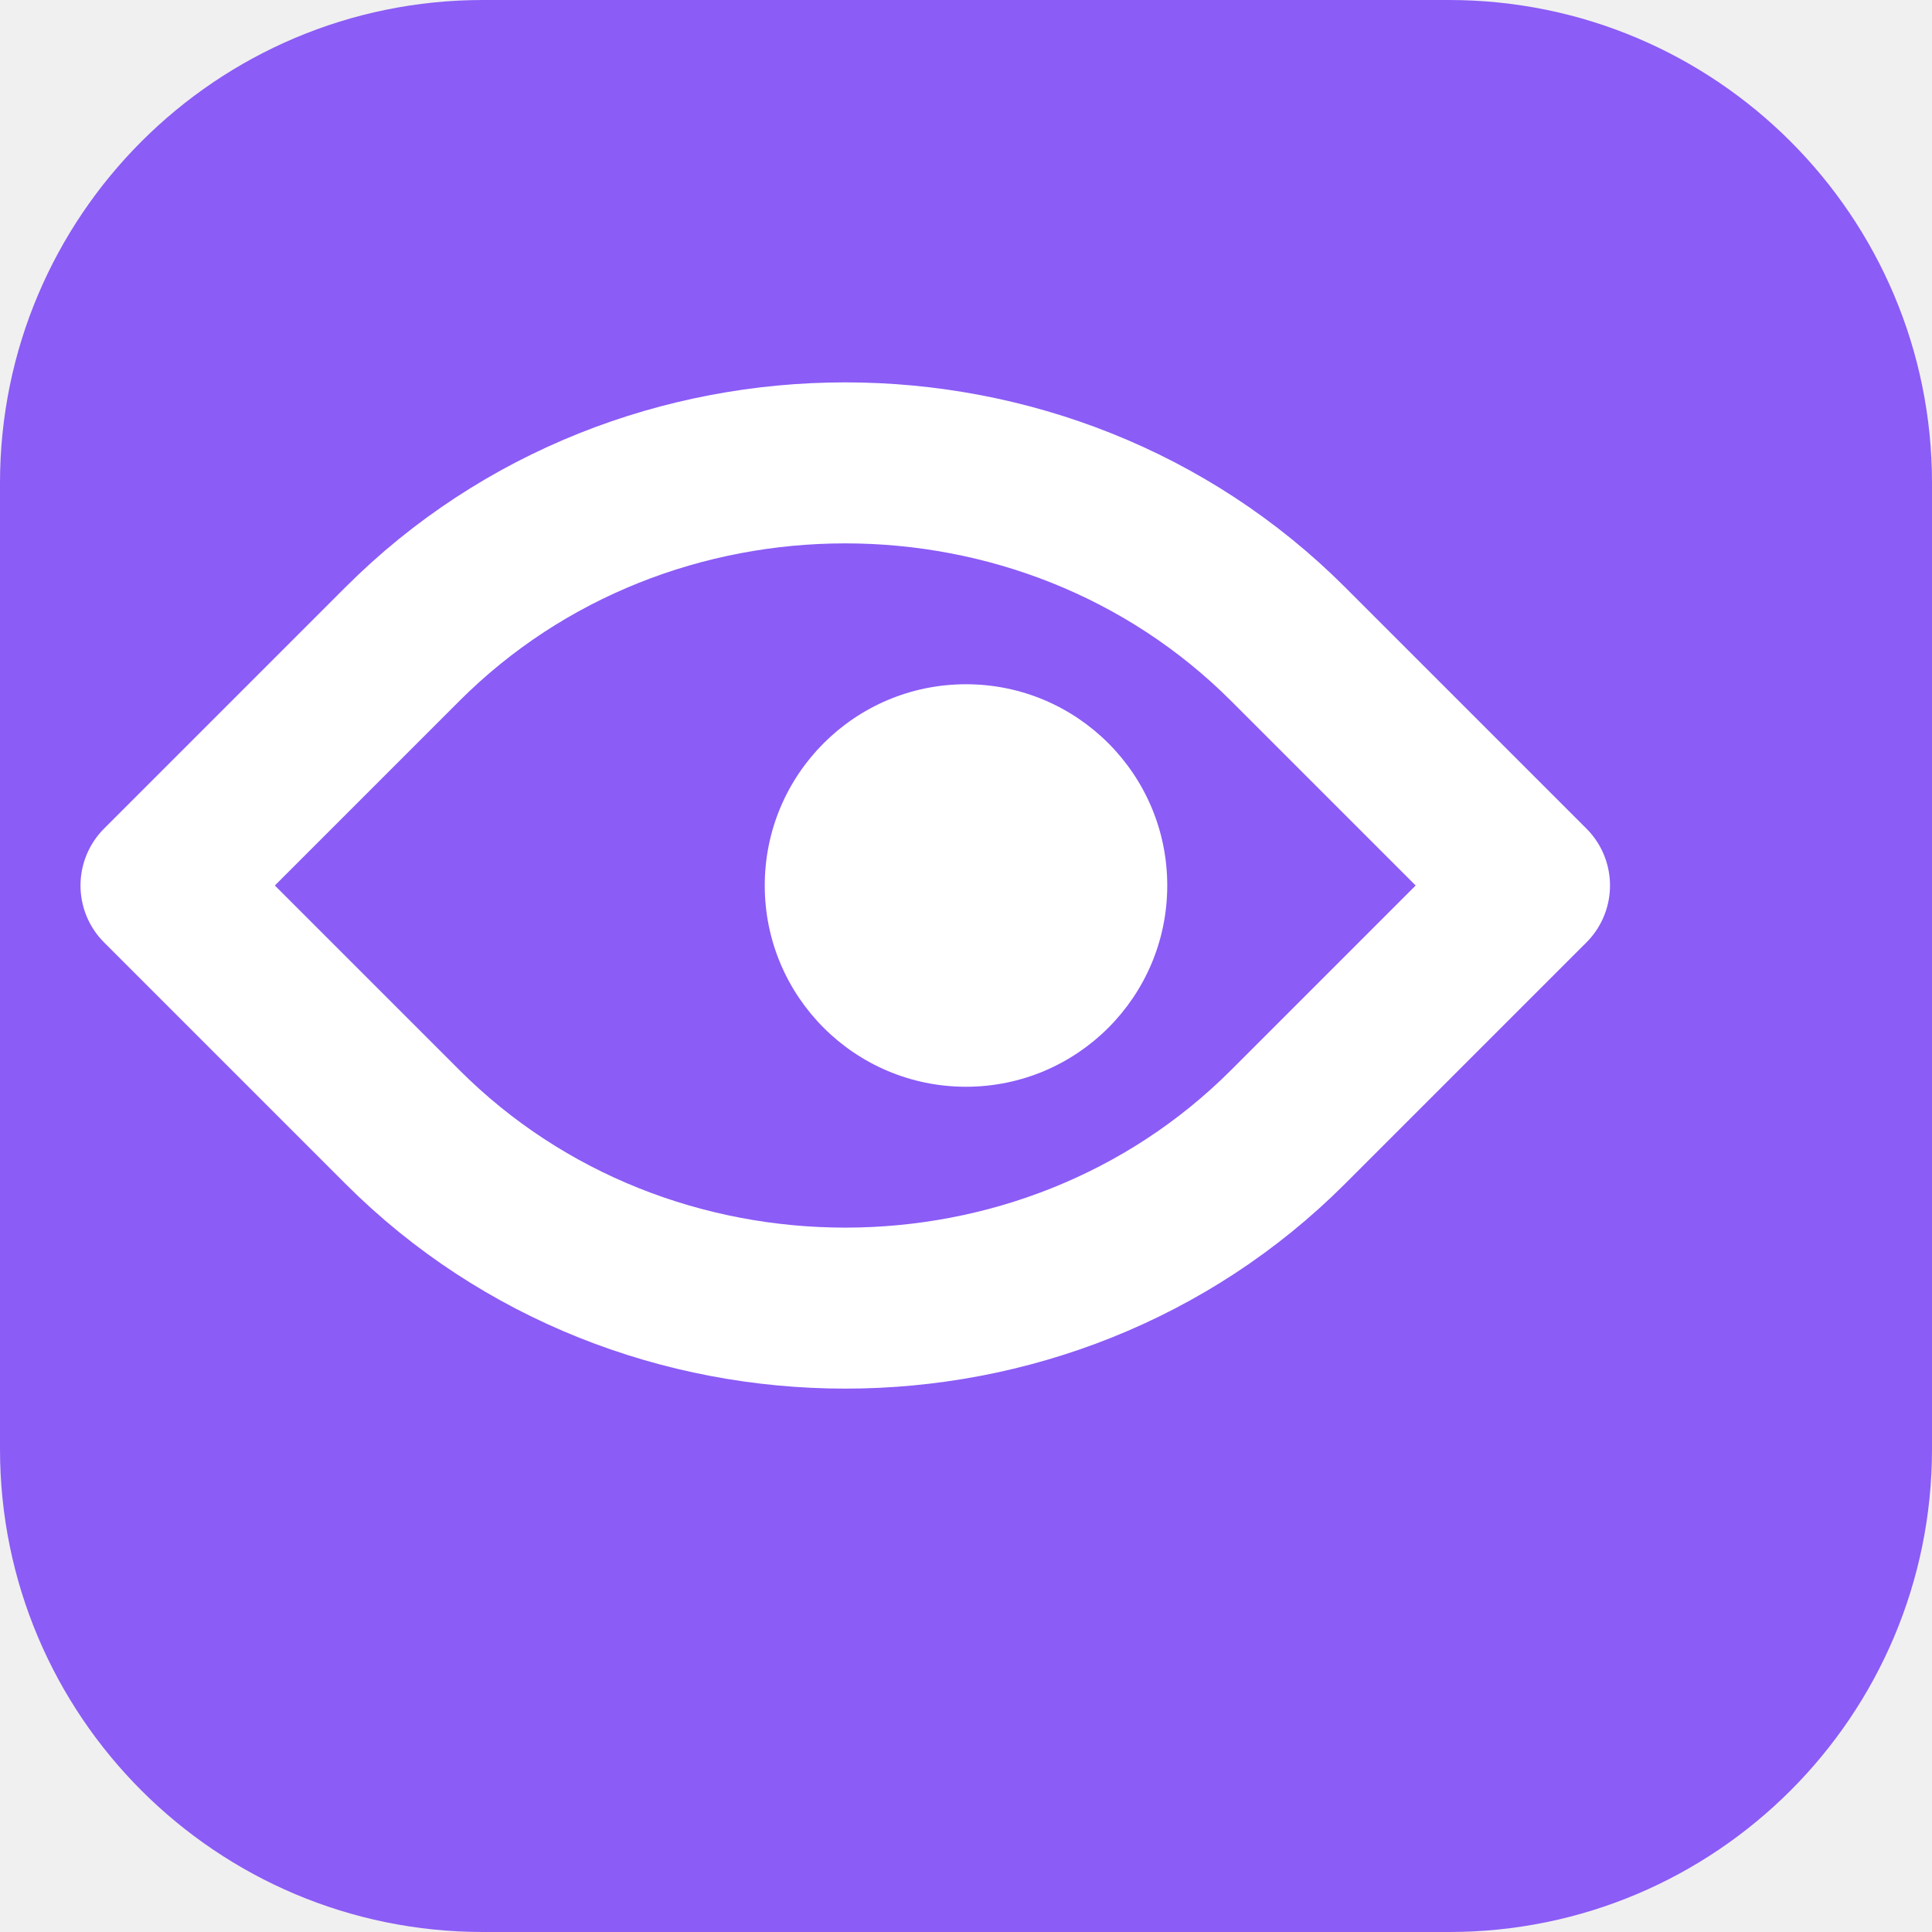
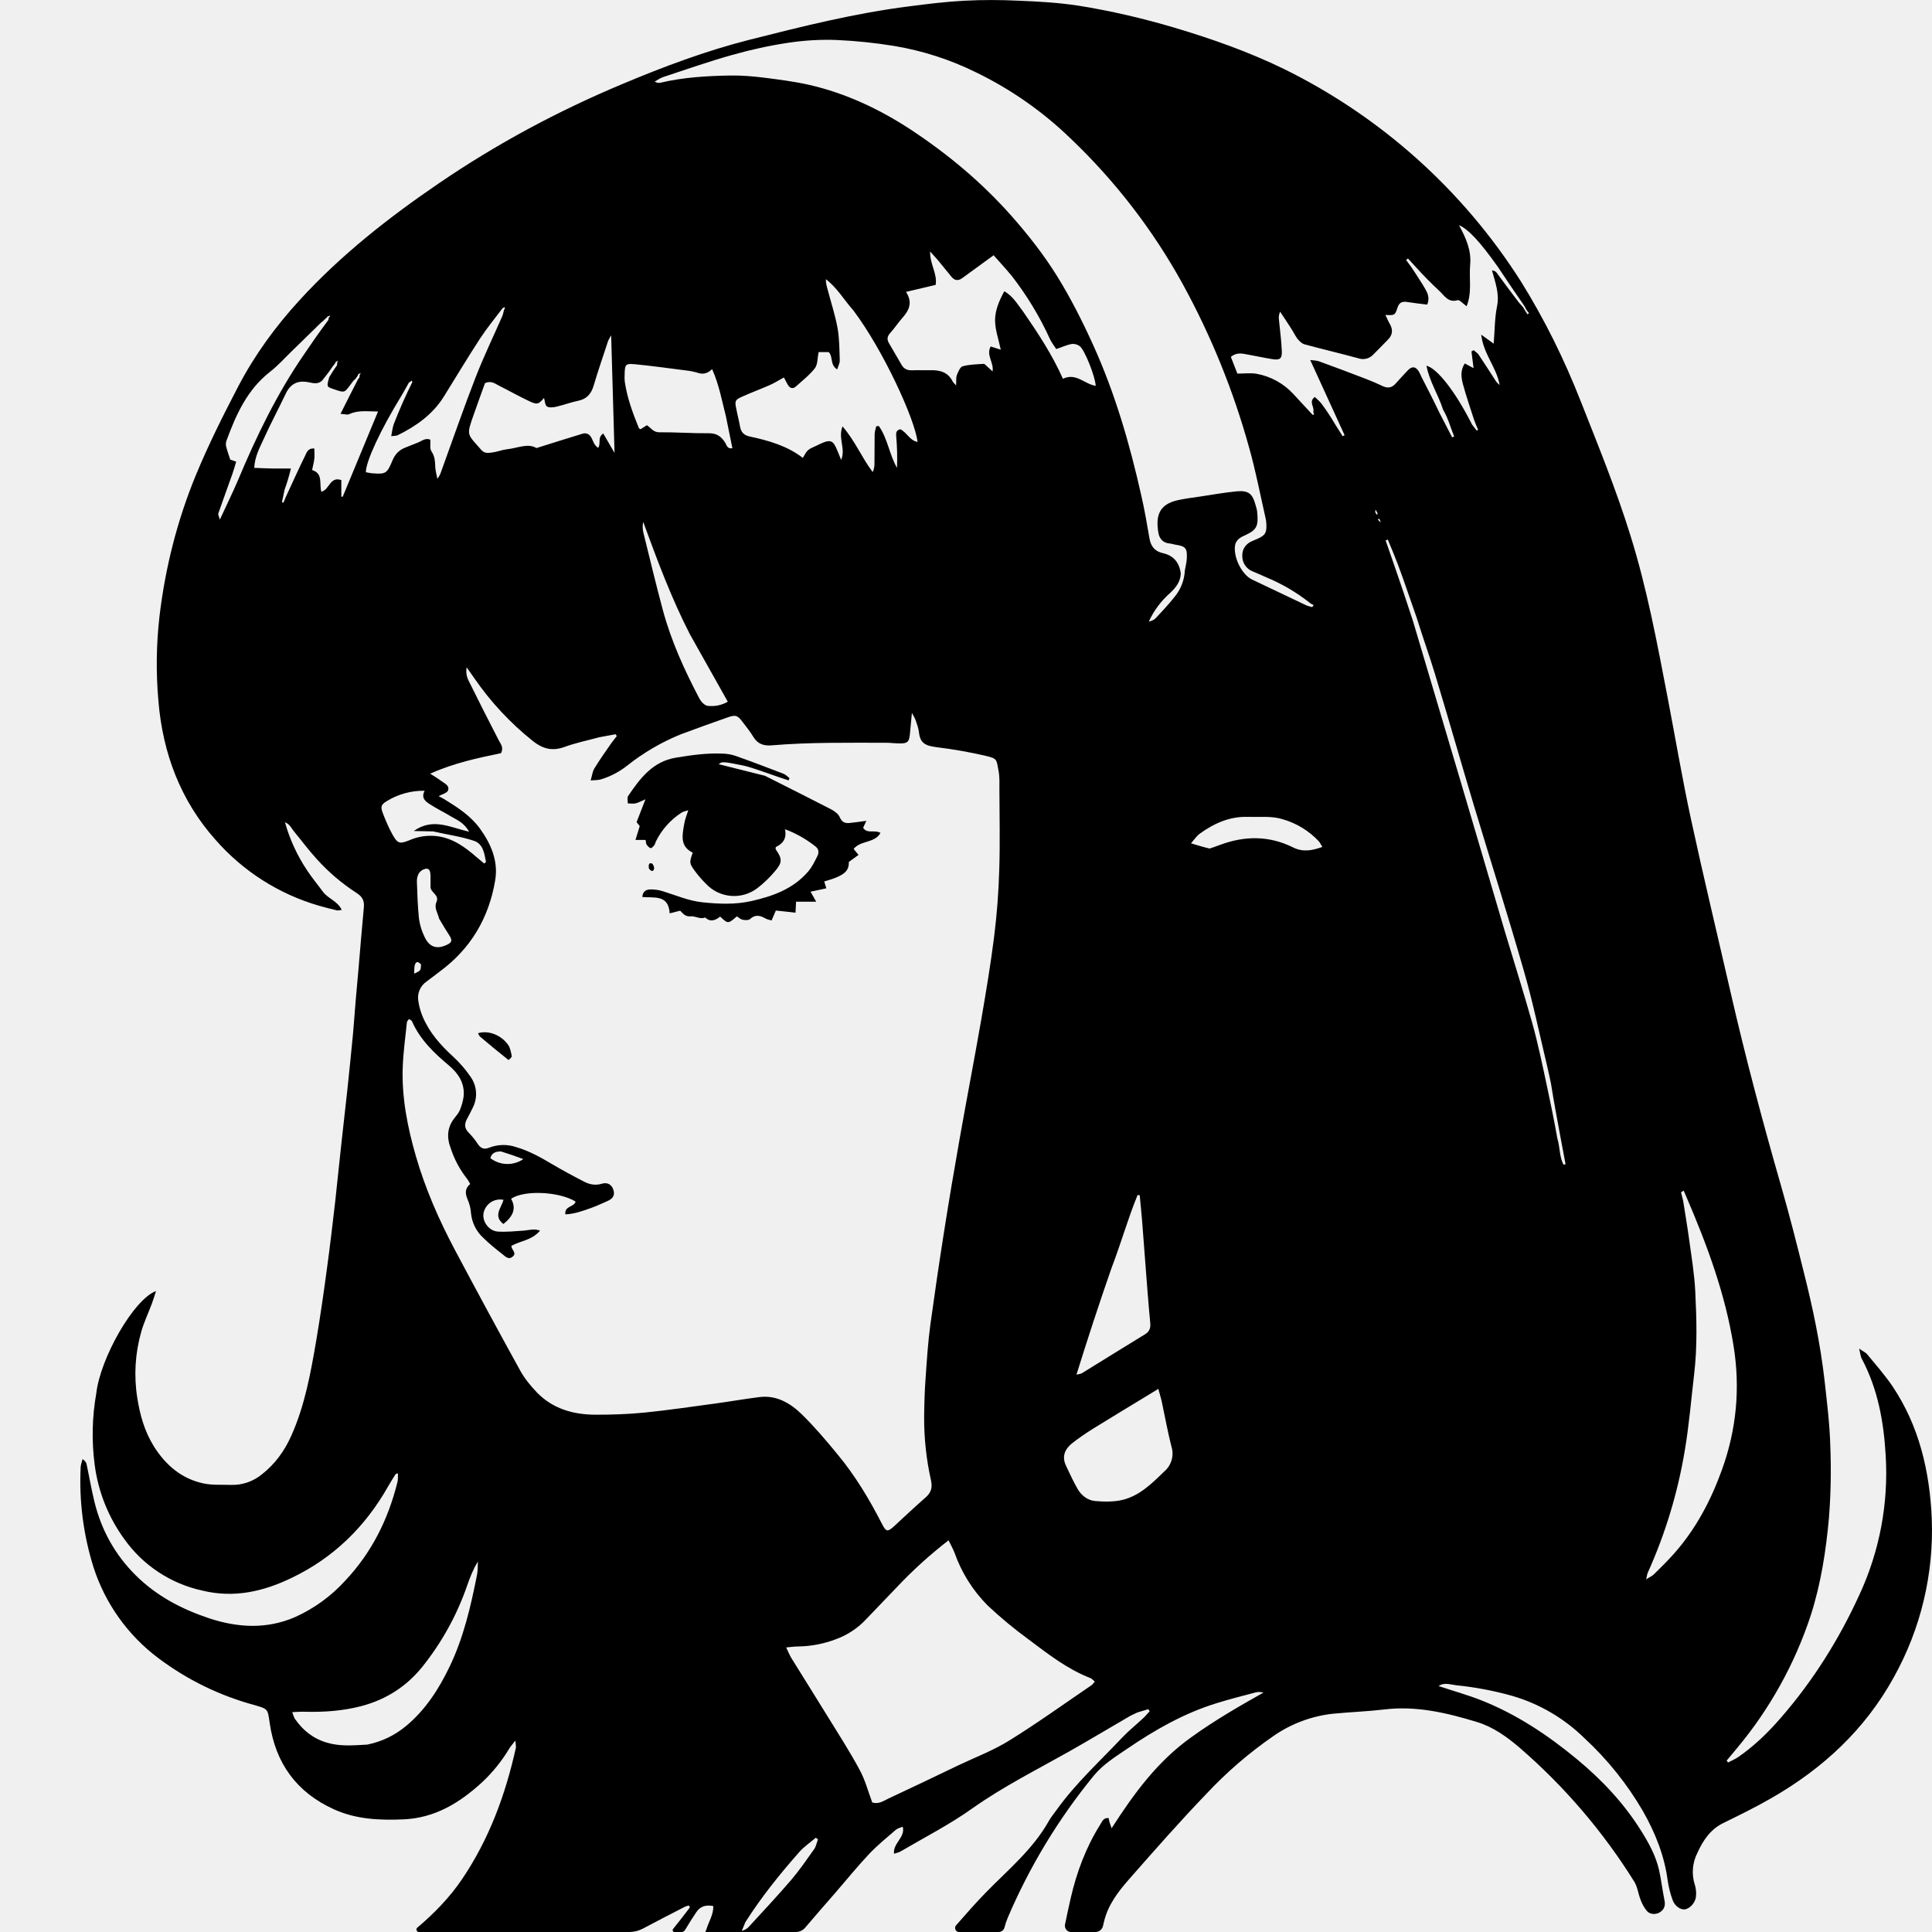
- <svg xmlns="http://www.w3.org/2000/svg" viewBox="0 0 24 24" width="24" height="24" fill="none">
-   <rect width="24" height="24" rx="6" fill="#8B5CF6" />
-   <path d="M5 8c3-3 8-3 11 0l3 3-3 3c-3 3-8 3-11 0L2 11l3-3z" stroke="#FFFFFF" stroke-width="2" stroke-linecap="round" stroke-linejoin="round" />
-   <circle cx="12" cy="11" r="2.5" fill="#FFFFFF" />
+ <svg xmlns="http://www.w3.org/2000/svg" fill="currentColor" fill-rule="evenodd" height="1em" style="flex:none;line-height:1" viewBox="0 0 24 24" width="1em">
+   <path d="M5.938 12.835c.127-.039.285.02.373.143.028.038.036.092.046.14.003.014-.02.033-.04.05-.124-.098-.24-.194-.354-.291-.011-.01-.016-.027-.025-.042zM8.396 9.412c.195-.032.39-.06.588-.05a.54.54 0 01.148.026c.202.071.402.147.601.224.028.01.05.036.075.055l-.013.027a9.203 9.203 0 01-.26-.089c-.115-.038-.213-.077-.315-.098-.25-.05-.25-.046-.292-.014l.574.144c.275.139.55.276.823.417.042.022.09.057.107.098.026.06.063.076.117.072.066-.006.132-.017.213-.027l-.04.086c.051.08.142.02.216.064-.074.13-.247.09-.334.199l.061.074-.12.087c0 .106-.038.168-.306.243l.026.085-.196.042.07.124h-.25l-.007.137c-.081-.01-.161-.018-.244-.027l-.053.123c-.027-.008-.052-.011-.073-.023-.067-.038-.128-.056-.195.006-.019.017-.063.014-.093.008-.026-.006-.05-.029-.07-.042-.11.095-.11.095-.208.003-.057.046-.12.074-.186.011-.063.027-.123-.02-.178-.014-.07.007-.097-.035-.133-.07l-.13.033c-.013-.236-.194-.19-.34-.203.005-.072.05-.092.095-.094a.474.474 0 01.159.022c.164.05.32.12.496.138.203.021.405.029.601-.015.265-.059.52-.149.707-.365.049-.056.083-.127.117-.195.019-.038.02-.084-.02-.116a1.397 1.397 0 00-.382-.217c.024.12-.031.182-.115.221 0 .014-.004.025 0 .03.08.115.084.16-.007.267a1.39 1.39 0 01-.218.211.477.477 0 01-.641-.05 1.36 1.36 0 01-.133-.152c-.078-.107-.076-.108-.033-.236-.165-.08-.128-.226-.104-.364.008-.05.028-.096.049-.163-.04.014-.067.017-.087.032a.897.897 0 00-.316.357c-.007.016-.01.034-.02.047-.012.015-.034.038-.045.035-.02-.006-.037-.027-.05-.045-.008-.012-.007-.032-.012-.057h-.126l.053-.172a14.82 14.82 0 00-.039-.049l.11-.284c-.06.026-.091.044-.124.051-.03.007-.064 0-.095 0 0-.031-.01-.07.004-.092.149-.22.305-.428.593-.476z" />
+   <path d="M8.06 10.788c-.003-.038-.004-.075.037-.062.016.006.034.048.028.067-.01.04-.038.032-.064-.005z" />
+   <path clip-rule="evenodd" d="M11.981.009c.226-.012.453-.011.679 0 .247.01.495.024.74.062.401.064.798.157 1.19.273.463.138.92.299 1.356.511a7.31 7.31 0 012.948 2.642c.292.469.536.963.739 1.479.219.556.446 1.11.623 1.683.204.654.329 1.326.458 1.997.097.504.182 1.01.29 1.511.156.722.329 1.44.494 2.16.186.812.4 1.615.63 2.415.102.355.193.713.282 1.072.11.436.202.876.254 1.323.031.278.066.557.073.837a7.56 7.56 0 01-.017.88c-.037.413-.1.818-.226 1.212a5.017 5.017 0 01-.915 1.649l-.13.156.018.023c.043-.023.088-.041.127-.068.2-.138.373-.307.531-.49.4-.46.721-.973.975-1.529a3.59 3.59 0 00.325-1.72c-.024-.424-.097-.834-.3-1.213-.013-.027-.015-.06-.03-.121.05.035.082.048.101.072.107.13.22.258.315.398.33.494.46 1.052.486 1.64a3.75 3.75 0 01-.47 1.97c-.36.655-.887 1.14-1.526 1.506-.193.111-.394.21-.595.308-.157.078-.248.211-.318.365a.522.522 0 00-.033.406.359.359 0 01.013.139c-.005.077-.077.155-.14.162-.054.006-.125-.043-.15-.116a1.206 1.206 0 01-.06-.233c-.04-.314-.155-.6-.308-.87a3.906 3.906 0 00-.73-.91 2.129 2.129 0 00-.897-.524 4.093 4.093 0 00-.692-.131c-.075-.008-.15-.04-.22.01.18.06.363.11.538.18.434.173.82.43 1.18.728.308.255.58.543.794.884.098.155.186.315.227.496.027.123.042.25.067.375.013.062-.002.109-.053.144-.047.033-.122.034-.163-.01a.455.455 0 01-.08-.14c-.03-.073-.038-.159-.078-.225a7.314 7.314 0 00-1.423-1.664c-.16-.137-.329-.26-.537-.323-.376-.114-.753-.203-1.15-.154-.213.025-.427.032-.64.053a1.6 1.6 0 00-.736.278 5.14 5.14 0 00-.834.72c-.329.342-.642.699-.955 1.055-.136.155-.264.319-.314.531a5.227 5.227 0 00-.012.051.096.096 0 01-.09.076h-.31c-.046 0-.082-.048-.072-.094.023-.108.045-.216.07-.324.075-.325.19-.635.368-.917.024-.039.04-.088.104-.08l.01.049.027.077c.28-.435.571-.834.996-1.135.283-.204.584-.378.89-.55a.196.196 0 00-.098-.002c-.162.043-.325.084-.485.134-.402.124-.764.33-1.11.566-.147.1-.298.193-.414.333a7.314 7.314 0 00-1.07 1.767.845.845 0 00-.04.12.075.075 0 01-.072.056h-.494c-.04 0-.062-.051-.036-.082.123-.14.246-.282.377-.415.275-.281.58-.532.777-.884.027-.048.063-.09.095-.135.238-.333.54-.607.818-.902.082-.086.175-.16.26-.24.029-.027.053-.057.079-.085l-.018-.025-.135.041c-.034.017-.07.031-.102.05-.248.144-.494.292-.743.433-.408.23-.825.439-1.209.711-.281.2-.591.358-.889.533-.02.012-.044.015-.08.028-.015-.135.143-.201.108-.336-.033.014-.064.02-.085.038-.111.096-.227.19-.328.296-.148.157-.284.325-.425.488-.125.143-.25.286-.373.431A.153.153 0 019.89 24H8.762a.316.316 0 00.016-.042c.028-.09.085-.172.083-.28-.091-.018-.162.001-.212.077a4.45 4.45 0 00-.136.215c-.01.016-.024.03-.042.03h-.093c-.019 0-.029-.022-.017-.037.071-.088.14-.178.209-.268.001-.002-.006-.012-.012-.024-.014.004-.03.006-.045.013-.176.09-.352.181-.527.274a.363.363 0 01-.168.042H5.202c-.026 0-.039-.036-.019-.053.21-.178.402-.374.558-.605.335-.496.538-1.047.667-1.629.004-.02-.003-.043-.006-.091-.037.048-.059.072-.076.1a1.943 1.943 0 01-.334.415c-.28.258-.59.448-.983.464-.297.012-.588 0-.865-.127-.46-.21-.722-.57-.794-1.072-.025-.17-.017-.171-.182-.219A3.513 3.513 0 011.97 20.6a2.286 2.286 0 01-.808-1.13 3.569 3.569 0 01-.16-1.245c.002-.034.016-.067.024-.1.032.023.046.043.05.066.033.153.059.308.096.46.086.355.257.664.516.92.258.256.571.419.91.532.358.118.717.138 1.07-.016a1.89 1.89 0 00.621-.452c.328-.348.533-.76.648-1.223.009-.034.005-.071.007-.11-.015.006-.026.006-.03.011-.031.05-.064.1-.093.152-.284.502-.679.887-1.196 1.135-.351.17-.718.255-1.11.159a1.607 1.607 0 01-.971-.64 2.006 2.006 0 01-.368-.924 2.903 2.903 0 01.02-.886c.05-.439.466-1.17.742-1.271-.02.063-.035.112-.053.16-.043.116-.097.227-.13.345a1.901 1.901 0 00-.05.82c.033.212.09.416.204.6.147.236.346.407.62.465.11.023.225.014.338.018a.576.576 0 00.386-.131c.164-.128.282-.292.366-.481.168-.375.24-.777.309-1.179.05-.296.093-.594.133-.893.039-.281.071-.563.104-.845.026-.232.048-.464.074-.696.024-.228.052-.455.076-.683.024-.227.047-.455.069-.683.013-.14.022-.28.034-.42l.037-.417c.022-.25.041-.5.065-.748.008-.082-.02-.132-.09-.177a2.46 2.46 0 01-.492-.418c-.1-.109-.188-.228-.282-.342-.035-.042-.056-.097-.116-.118a2.084 2.084 0 00.275.597c.06.092.131.176.196.265.063.086.182.115.234.226-.028.003-.046.01-.06.006a4.74 4.74 0 01-.22-.057 2.71 2.71 0 01-1.287-.819c-.435-.487-.656-1.076-.71-1.723a5.206 5.206 0 01.014-1.06c.072-.602.22-1.186.45-1.745.155-.376.338-.741.526-1.102.205-.393.466-.75.765-1.076.512-.559 1.104-1.024 1.726-1.448.717-.49 1.478-.898 2.277-1.233C8.244.828 8.767.632 9.31.494c.655-.166 1.31-.33 1.982-.415.229-.03.458-.058.688-.07zm-1.847 22.82c-.07.06-.147.111-.207.18-.238.27-.464.549-.668.869l-.044.108a.177.177 0 00.093-.057c.174-.19.351-.378.519-.574.104-.122.195-.255.288-.386.024-.034.03-.08.046-.12l-.027-.02zm1.65-3.695a5.51 5.51 0 00-.653.593l-.37.386a.963.963 0 01-.377.25 1.372 1.372 0 01-.467.09c-.044 0-.087.006-.151.012.028.058.043.097.064.131.15.242.301.482.45.724.136.22.276.438.399.666.068.125.105.267.156.404.077.027.14-.018.202-.048.29-.135.579-.274.867-.412.213-.101.437-.186.636-.31.347-.215.68-.455 1.018-.685.015-.01.026-.028.042-.046-.023-.019-.038-.037-.056-.044-.287-.111-.527-.3-.77-.482a5.319 5.319 0 01-.506-.42 1.757 1.757 0 01-.41-.653c-.019-.049-.045-.095-.075-.156zm-5.847.264c-.06.096-.097.194-.132.293a3.38 3.38 0 01-.555 1.01c-.2.25-.455.412-.762.493-.23.06-.464.076-.7.07-.048-.002-.097.002-.158.005.016.04.021.066.035.085.1.145.23.246.4.295.157.046.316.034.498.023.181-.037.343-.115.485-.234.238-.199.402-.454.536-.732.175-.363.264-.751.342-1.144.01-.053.008-.11.011-.164zm14.945-4.586c.008.029.016.057.027.107.024.155.051.31.072.464.03.219.067.437.078.657.017.344.027.689-.014 1.033-.037.315-.063.633-.116.946a6.153 6.153 0 01-.46 1.518c-.008.018-.01.039-.02.082.047-.03.077-.042.098-.064.085-.083.17-.167.248-.255.271-.305.458-.66.596-1.043.18-.498.228-1.011.145-1.531-.103-.65-.33-1.263-.597-1.881a9.055 9.055 0 00-.024-.055l-.033.022zM5.797 8.29a.26.26 0 00.018.153c.124.251.25.501.379.75.025.049.066.09.03.163-.284.06-.578.119-.88.255.059.038.097.06.132.087.042.032.112.058.09.12-.01.033-.075.048-.117.072.017.01.043.021.067.036.166.102.33.207.447.368.138.192.229.404.188.644-.079.469-.306.85-.69 1.132-.054.04-.106.083-.161.122a.243.243 0 00-.103.245.77.77 0 00.055.195c.083.196.22.35.375.492.083.076.159.164.222.257a.37.37 0 01.025.377c-.023.05-.05.099-.076.148-.03.06-.028.111.022.162.041.042.08.089.112.138.038.058.078.079.147.05a.486.486 0 01.333-.006c.16.046.302.126.444.21.13.077.264.149.4.219.067.035.14.05.219.026.071-.022.124.01.145.076.02.064-.003.108-.074.139-.07.03-.137.063-.209.088-.1.035-.201.073-.314.077-.013-.107.11-.088.127-.159-.206-.126-.643-.145-.801-.034.063.112.035.21-.096.313-.13-.1-.025-.202.002-.3a.209.209 0 00-.249.17c-.015.101.067.216.178.224.108.007.218-.005.326-.012.06-.005.12-.027.199 0-.103.123-.248.127-.357.19.002.05.07.086.019.131-.053.048-.095-.001-.132-.03-.08-.063-.16-.126-.231-.197a.474.474 0 01-.157-.311.52.52 0 00-.043-.172c-.032-.074-.032-.137.033-.19-.018-.03-.028-.053-.045-.072a1.222 1.222 0 01-.196-.369c-.053-.137-.046-.264.048-.381.024-.03.05-.06.064-.095a.664.664 0 00.047-.168c.017-.165-.064-.287-.182-.387-.186-.156-.36-.322-.46-.551-.005-.011-.024-.017-.037-.026-.011.017-.024.027-.025.038-.019.185-.045.37-.052.557-.014.377.058.743.162 1.104.118.41.289.798.488 1.173.267.502.537 1.002.812 1.5.055.098.13.189.208.27.198.202.452.272.724.273.202 0 .404-.006.605-.026.295-.03.59-.073.884-.113.183-.025.365-.057.548-.08.21-.026.38.073.522.21.16.156.305.327.447.5.22.265.397.56.554.867.05.098.07.1.147.03.13-.121.26-.242.394-.36.067-.059.088-.12.067-.213a3.535 3.535 0 01-.085-.796c.002-.157.006-.314.018-.471.015-.224.03-.45.06-.672a59.114 59.114 0 01.362-2.298c.087-.493.182-.984.268-1.477.06-.347.118-.694.162-1.043.034-.273.055-.55.063-.825.011-.332.003-.665.002-.998 0-.077.004-.155-.01-.23-.028-.142-.01-.155-.162-.19a5.826 5.826 0 00-.607-.107c-.146-.018-.207-.053-.221-.19-.006-.049-.025-.098-.041-.146-.009-.025-.024-.048-.046-.09l-.025.264c-.009.096-.029.116-.127.115-.055 0-.11-.008-.164-.008-.476 0-.952-.008-1.426.032-.095.008-.173-.015-.226-.103-.04-.066-.088-.126-.134-.186-.063-.084-.086-.093-.182-.06-.195.068-.388.138-.582.21a2.71 2.71 0 00-.675.394.986.986 0 01-.323.168c-.033.01-.07.008-.127.013.02-.066.024-.114.047-.15.064-.105.135-.205.205-.306.023-.033.049-.063.073-.095l-.015-.023-.201.037c-.146.04-.296.07-.437.122-.148.053-.266.023-.386-.072a3.623 3.623 0 01-.733-.786l-.093-.132zm8.592 8.963l-.147.09c-.22.134-.44.266-.659.402-.093.058-.184.12-.27.188-.085.07-.124.161-.072.272.047.1.093.2.147.294.047.08.124.138.213.147.11.01.228.012.336-.012.217-.05.372-.205.528-.357a.291.291 0 00.087-.308c-.046-.18-.079-.365-.118-.547-.011-.052-.027-.103-.045-.169zm-.257-2.409c-.12.291-.205.597-.325.91-.151.433-.294.87-.435 1.323.036-.01.054-.01.067-.018.261-.16.522-.324.785-.484.054-.033.071-.078.065-.138-.012-.13-.024-.262-.034-.393l-.068-.886c-.008-.103-.02-.206-.029-.31-.009 0-.017-.002-.026-.004zm3.081-8.13l.099.285c.08.231.159.463.24.714l.58 1.952c.187.63.372 1.262.558 1.893.114.382.235.762.343 1.146.072.257.126.519.186.799.044.206.087.413.127.64.034.106.023.226.077.325l.025-.006-.068-.362c-.038-.206-.077-.412-.113-.638-.015-.07-.029-.141-.046-.211-.095-.396-.177-.796-.29-1.187-.196-.685-.413-1.364-.618-2.046-.165-.549-.322-1.1-.488-1.648-.069-.227-.15-.45-.226-.695l-.117-.336c-.037-.107-.075-.216-.115-.322-.04-.106-.084-.21-.127-.314a7.558 7.558 0 01-.027.01zM6.225 14.304c-.063-.001-.115.014-.134.083a.35.35 0 00.41.012 4.533 4.533 0 00-.276-.095zM5.23 11.98c-.026-.027-.057-.048-.075.002-.012.032-.007.07-.01.113.082-.037.082-.037.085-.115zm.062-1.189a.135.135 0 00-.088.056.197.197 0 00-.025.11c.005.152.01.306.026.457a.751.751 0 00.066.218c.061.136.157.167.288.101.055-.027.06-.054.025-.11a4.52 4.52 0 01-.129-.211c-.015-.068-.066-.131-.033-.207.04-.09-.076-.116-.074-.19V10.874c-.003-.038-.006-.087-.056-.083zm-.017-.968a.867.867 0 00-.467.127c-.076.045-.084.07-.05.158.034.087.07.173.115.254.064.117.09.125.21.077a.657.657 0 01.336-.053c.202.022.357.136.504.264l.092.077c.007-.006.014-.013.022-.018-.019-.105-.035-.226-.149-.264-.157-.053-.324-.075-.508-.117l-.24-.005c.24-.169.452-.044.687.009-.063-.115-.153-.147-.23-.193-.082-.05-.17-.092-.25-.144-.06-.037-.12-.08-.072-.172zm10.233.325c-.23-.01-.427.08-.608.211-.034.026-.06.065-.105.117.087.026.15.046.232.065.044-.015.088-.03.13-.046.306-.114.61-.115.904.031.126.063.237.04.366-.005-.02-.031-.03-.054-.045-.071a.986.986 0 00-.448-.273c-.14-.044-.284-.024-.426-.03zM7.99 6.483a.308.308 0 00.002.133c.08.321.156.643.242.962.104.387.27.75.456 1.103.02.037.061.08.098.087a.404.404 0 00.253-.051l-.472-.84c-.23-.448-.405-.92-.579-1.394zM10.397.497c-.2-.008-.405.004-.603.034-.236.035-.47.087-.7.152-.287.08-.569.18-.852.273-.04.013-.074.038-.11.058.028.014.05.018.07.014.287-.068.58-.085.873-.09.134-.002.269.009.402.025.19.024.382.048.57.09.456.104.874.3 1.265.556.464.306.888.66 1.257 1.078.205.232.395.475.56.739.17.274.315.561.449.856.273.601.456 1.232.6 1.876.04.173.07.348.1.524.017.104.065.167.17.19.122.028.2.105.22.251-.003.102-.06.174-.129.24a1.065 1.065 0 00-.268.358.164.164 0 00.083-.039c.08-.086.162-.172.235-.265a.56.56 0 00.13-.333c.009-.05.022-.1.024-.15.007-.124-.017-.15-.143-.168-.025-.004-.049-.014-.073-.015-.082-.007-.125-.063-.137-.131-.033-.198-.004-.355.247-.408.086-.018.174-.03.26-.042.158-.023.315-.053.473-.067.14-.012.19.033.226.167.008.029.018.057.021.087.019.179-.008.225-.141.288-.027.013-.055.024-.078.042a.148.148 0 00-.051.067c-.039.144.073.382.206.445l.673.32c.023.011.05.015.075.023l.018-.026c-.015-.008-.032-.013-.044-.024a2.27 2.27 0 00-.544-.32 4.898 4.898 0 00-.173-.075.203.203 0 01-.126-.191c-.003-.085.045-.154.128-.187l.059-.025c.099-.044.118-.076.112-.187a.384.384 0 00-.008-.063c-.067-.294-.123-.59-.205-.88a9.478 9.478 0 00-.826-2.036 7.465 7.465 0 00-1.39-1.805 4.536 4.536 0 00-1.177-.824 3.656 3.656 0 00-1.016-.328 6.155 6.155 0 00-.712-.074zm6.719 5.955c.01.014.018.028.038.034l-.022-.044-.016.01zM4.103 3.917a.062.062 0 01-.03.012.455.455 0 01-.04.039c-.01.01-.02.02-.045.04l-.363.354c-.088.085-.17.178-.266.253-.284.22-.425.53-.544.855a.132.132 0 00-.007.071c.013.055.033.108.052.168l.074.026c-.017.056-.03.105-.047.152-.058.164-.118.327-.175.491-.005.015.008.036.019.077.08-.175.158-.33.225-.489.228-.544.484-1.074.819-1.561.09-.133.182-.266.283-.401.004-.006.007-.013.022-.03.001-.016.003-.032.015-.04l.008-.017zm12.976 2.408a.023.023 0 01.009.019.073.073 0 00-.006.01.188.188 0 00.007.02l.018.022c.002-.007.007-.016.005-.021-.003-.01-.012-.018-.02-.038a1.331 1.331 0 01-.013-.012zM4.199 4.48c-.003.004-.008.008-.027.014-.005.013-.011.025-.031.047a2.085 2.085 0 01-.124.167c-.048.07-.116.055-.181.041-.134-.028-.228.016-.287.143-.089.187-.187.37-.273.56-.049.108-.11.216-.118.36.081.003.154.007.228.008h.228a2.563 2.563 0 01-.079.264c-.01.052-.022.103-.033.155l.02.004c.018-.046.037-.092.067-.153.066-.142.13-.285.2-.426.02-.04.034-.1.116-.092 0 .043.004.084 0 .124-.005.045-.017.09-.028.143.141.043.086.174.115.269.102-.022.104-.195.248-.144v.205l.017.002.439-1.059c-.13 0-.246-.02-.358.033-.024.011-.058-.001-.108-.004.075-.15.139-.278.211-.417a.128.128 0 01.025-.036c0-.015-.001-.03.008-.038l.006-.02c-.005.006-.01.011-.028.017-.004.012-.009.024-.026.045a.085.085 0 01-.032.033c-.123.157-.09.164-.258.106-.079-.027-.078-.028-.047-.144.028-.046.056-.093.098-.15 0-.016-.001-.032.007-.042L4.2 4.48zm2.073-.67c-.003.006-.007.011-.027.016-.094.125-.194.246-.28.377-.155.238-.301.481-.451.723-.14.224-.345.368-.575.481-.017.008-.04.006-.079.011.012-.059.016-.109.033-.153a6.076 6.076 0 01.229-.518l-.007-.02a.138.138 0 01-.035.025c-.028.05-.055.1-.093.164-.26.424-.443.817-.442.95.024.004.048.011.073.013.177.013.188.007.26-.165.03-.07.077-.12.147-.15l.175-.07c.044-.018.085-.057.146-.032.003.05-.01.11.014.145.042.062.044.125.047.193.002.049.017.098.026.147.029-.034.039-.065.05-.097.142-.39.277-.782.428-1.17.1-.256.22-.504.33-.756.013-.03.013-.067.03-.092V3.81zm3.987-.34c0 .045.01.084.021.123.042.16.094.318.124.48.024.133.023.27.028.406 0 .033-.019.067-.032.11-.094-.058-.047-.158-.106-.215h-.125c-.015.072-.01.152-.046.2-.066.085-.155.154-.236.227-.043.038-.078.018-.103-.025l-.046-.087c-.065.035-.117.069-.172.093-.116.051-.235.095-.35.147-.085.038-.09.053-.07.147.014.075.034.148.047.223.013.072.05.109.123.124.233.05.462.115.657.265.058-.102.058-.102.168-.151.03-.014.06-.03.092-.042.08-.03.115-.017.15.06.023.048.041.098.066.158.06-.14-.042-.267.017-.416.157.18.24.39.375.567a.235.235 0 00.022-.098c.002-.124 0-.247.002-.371 0-.034.013-.067.02-.1l.032-.003c.11.155.13.354.226.52a3.036 3.036 0 00-.01-.392c-.004-.045 0-.074.05-.088.08.036.116.14.215.158-.03-.275-.423-1.137-.798-1.635-.114-.127-.2-.28-.34-.386zm-2.667.696c-.019.034-.03.05-.037.067-.061.185-.125.37-.18.556-.031.105-.087.169-.195.19-.09.019-.178.052-.268.073-.038.009-.089.015-.118-.003-.024-.016-.025-.069-.036-.106-.064.076-.082.087-.17.047-.133-.062-.262-.135-.393-.201-.048-.025-.093-.063-.17-.03-.043.12-.091.25-.137.382-.099.28-.087.242.095.453.046.048.102.03.154.023.054-.009.106-.03.16-.036.13-.013.26-.08.367-.015.204-.064.387-.122.571-.178.05-.015.089.005.114.054.022.042.034.093.082.121.038-.056-.013-.128.063-.178l.14.241-.042-1.46zm.278.358c-.096-.01-.107.01-.11.108-.002.038-.003.078.002.115.03.2.099.386.174.57.002.006.012.01.022.015l.078-.05c.052.036.081.088.153.088.205-.002.41.014.616.012.099-.001.158.042.205.12.018.03.024.077.088.066l-.08-.394c-.05-.195-.085-.395-.172-.589-.057.057-.114.068-.18.046a.72.72 0 00-.135-.028c-.22-.028-.44-.059-.66-.08zm10.254-1.727c.089.163.155.316.139.491-.016.168.026.342-.044.516-.047-.033-.088-.082-.112-.075-.117.035-.164-.057-.227-.115a4.772 4.772 0 01-.286-.29l-.104-.113a4.856 4.856 0 01-.023.019c.035.046.07.093.11.156.04.064.084.127.122.193.034.058.065.118.031.205-.082-.01-.164-.019-.246-.032-.06-.01-.101 0-.124.07-.031.098-.037.096-.15.09.02.042.036.08.057.116.041.074.03.138-.03.196-.06.06-.118.122-.178.181a.175.175 0 01-.185.046c-.222-.061-.447-.113-.67-.174-.032-.009-.063-.04-.086-.068-.03-.04-.052-.087-.08-.13-.044-.07-.09-.138-.136-.207a.18.18 0 00-.014.105c.012.127.03.253.035.38.005.1-.024.12-.121.104-.104-.017-.206-.04-.31-.058-.064-.012-.131-.028-.202.03l.081.208c.09 0 .166-.01.237.002a.819.819 0 01.458.251c.078.083.154.168.241.26l.018-.005c-.004-.006-.008-.013-.01-.04.014-.056-.062-.118.018-.178.031.03.064.057.088.09.058.078.111.159.169.257l.089.141.024-.013a2093.819 2093.819 0 01-.427-.934c.055.007.083.007.108.016.193.07.385.142.577.216.074.028.147.06.219.094.062.028.112.018.157-.033.05-.056.102-.112.154-.167.05-.051.095-.046.132.014.016.025.026.053.04.08.071.138.143.277.217.433l.159.308.025-.011c-.044-.106-.07-.218-.138-.334-.057-.182-.168-.346-.206-.545.136.034.362.326.567.732l.057.074.018-.011a1.563 1.563 0 01-.052-.127c-.046-.145-.097-.29-.136-.436-.022-.083-.036-.173.022-.26l.109.058-.026-.207.027-.016c.022.02.05.036.065.06.073.108.143.22.215.33.01.016.029.029.043.043-.036-.217-.2-.38-.229-.626l.155.112c.014-.166.012-.319.042-.465.032-.158-.023-.297-.063-.445.024.004.036.006.055.025.092.124.183.249.277.371.02.027.05.047.069.087l.04.063.019-.015a.293.293 0 01-.053-.082 27.922 27.922 0 01-.332-.49c-.221-.311-.363-.467-.485-.521zm-6.57.327c-.003.161.092.275.069.415l-.368.087c.09.139.032.237-.052.331-.05.057-.092.122-.143.178-.037.04-.046.078-.018.126l.16.275c.029.048.072.066.128.064.076-.003.152 0 .228-.001.116-.003.216.022.275.137.006.014.02.024.044.052.004-.059-.003-.098.01-.13.016-.04.04-.099.072-.108.084-.023.173-.024.26-.03.013-.001.027.018.04.029l.071.065c.019-.11-.082-.198-.024-.31l.126.04c-.026-.123-.07-.245-.071-.366 0-.123.051-.243.115-.36.107.062.16.156.234.253.183.265.36.533.494.834.165-.078.27.068.407.088-.003-.106-.133-.441-.197-.492a.142.142 0 00-.102-.028c-.06.011-.119.039-.191.063-.025-.039-.056-.078-.077-.122a3.936 3.936 0 00-.473-.783c-.076-.094-.16-.182-.228-.26l-.391.285c-.049.035-.094.03-.132-.017l-.169-.207c-.025-.03-.053-.059-.097-.108z" />
</svg>
